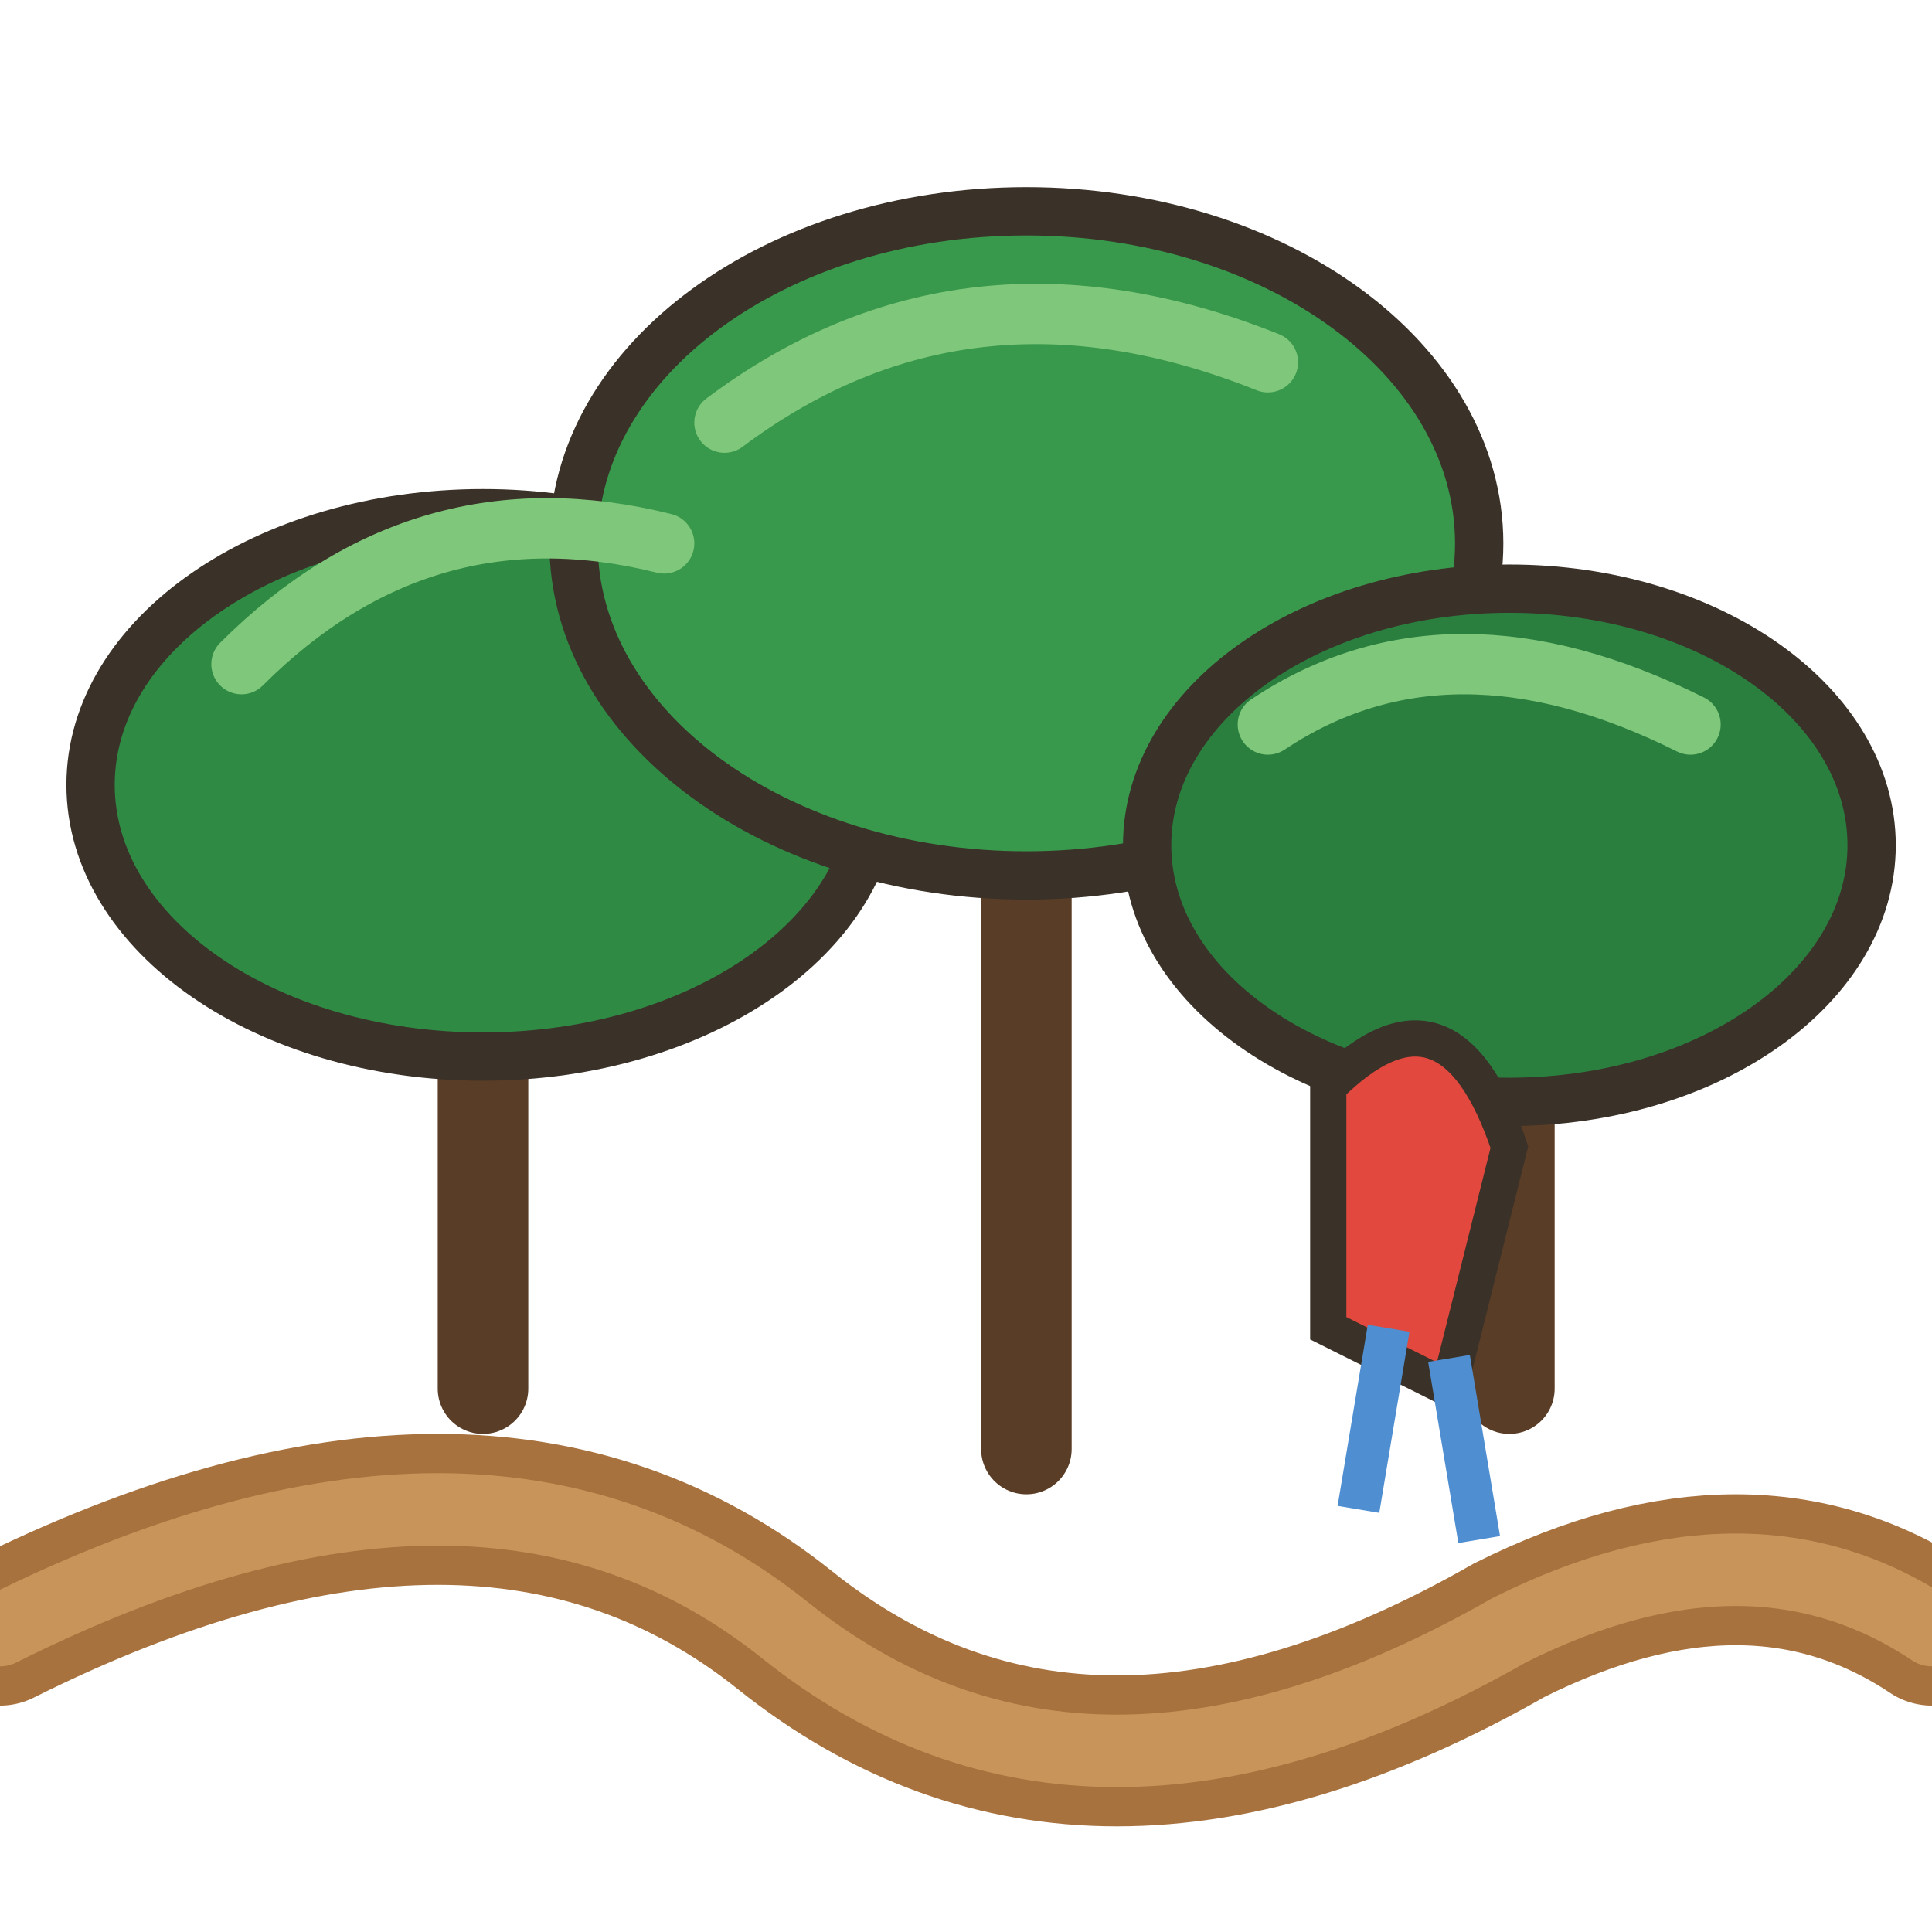
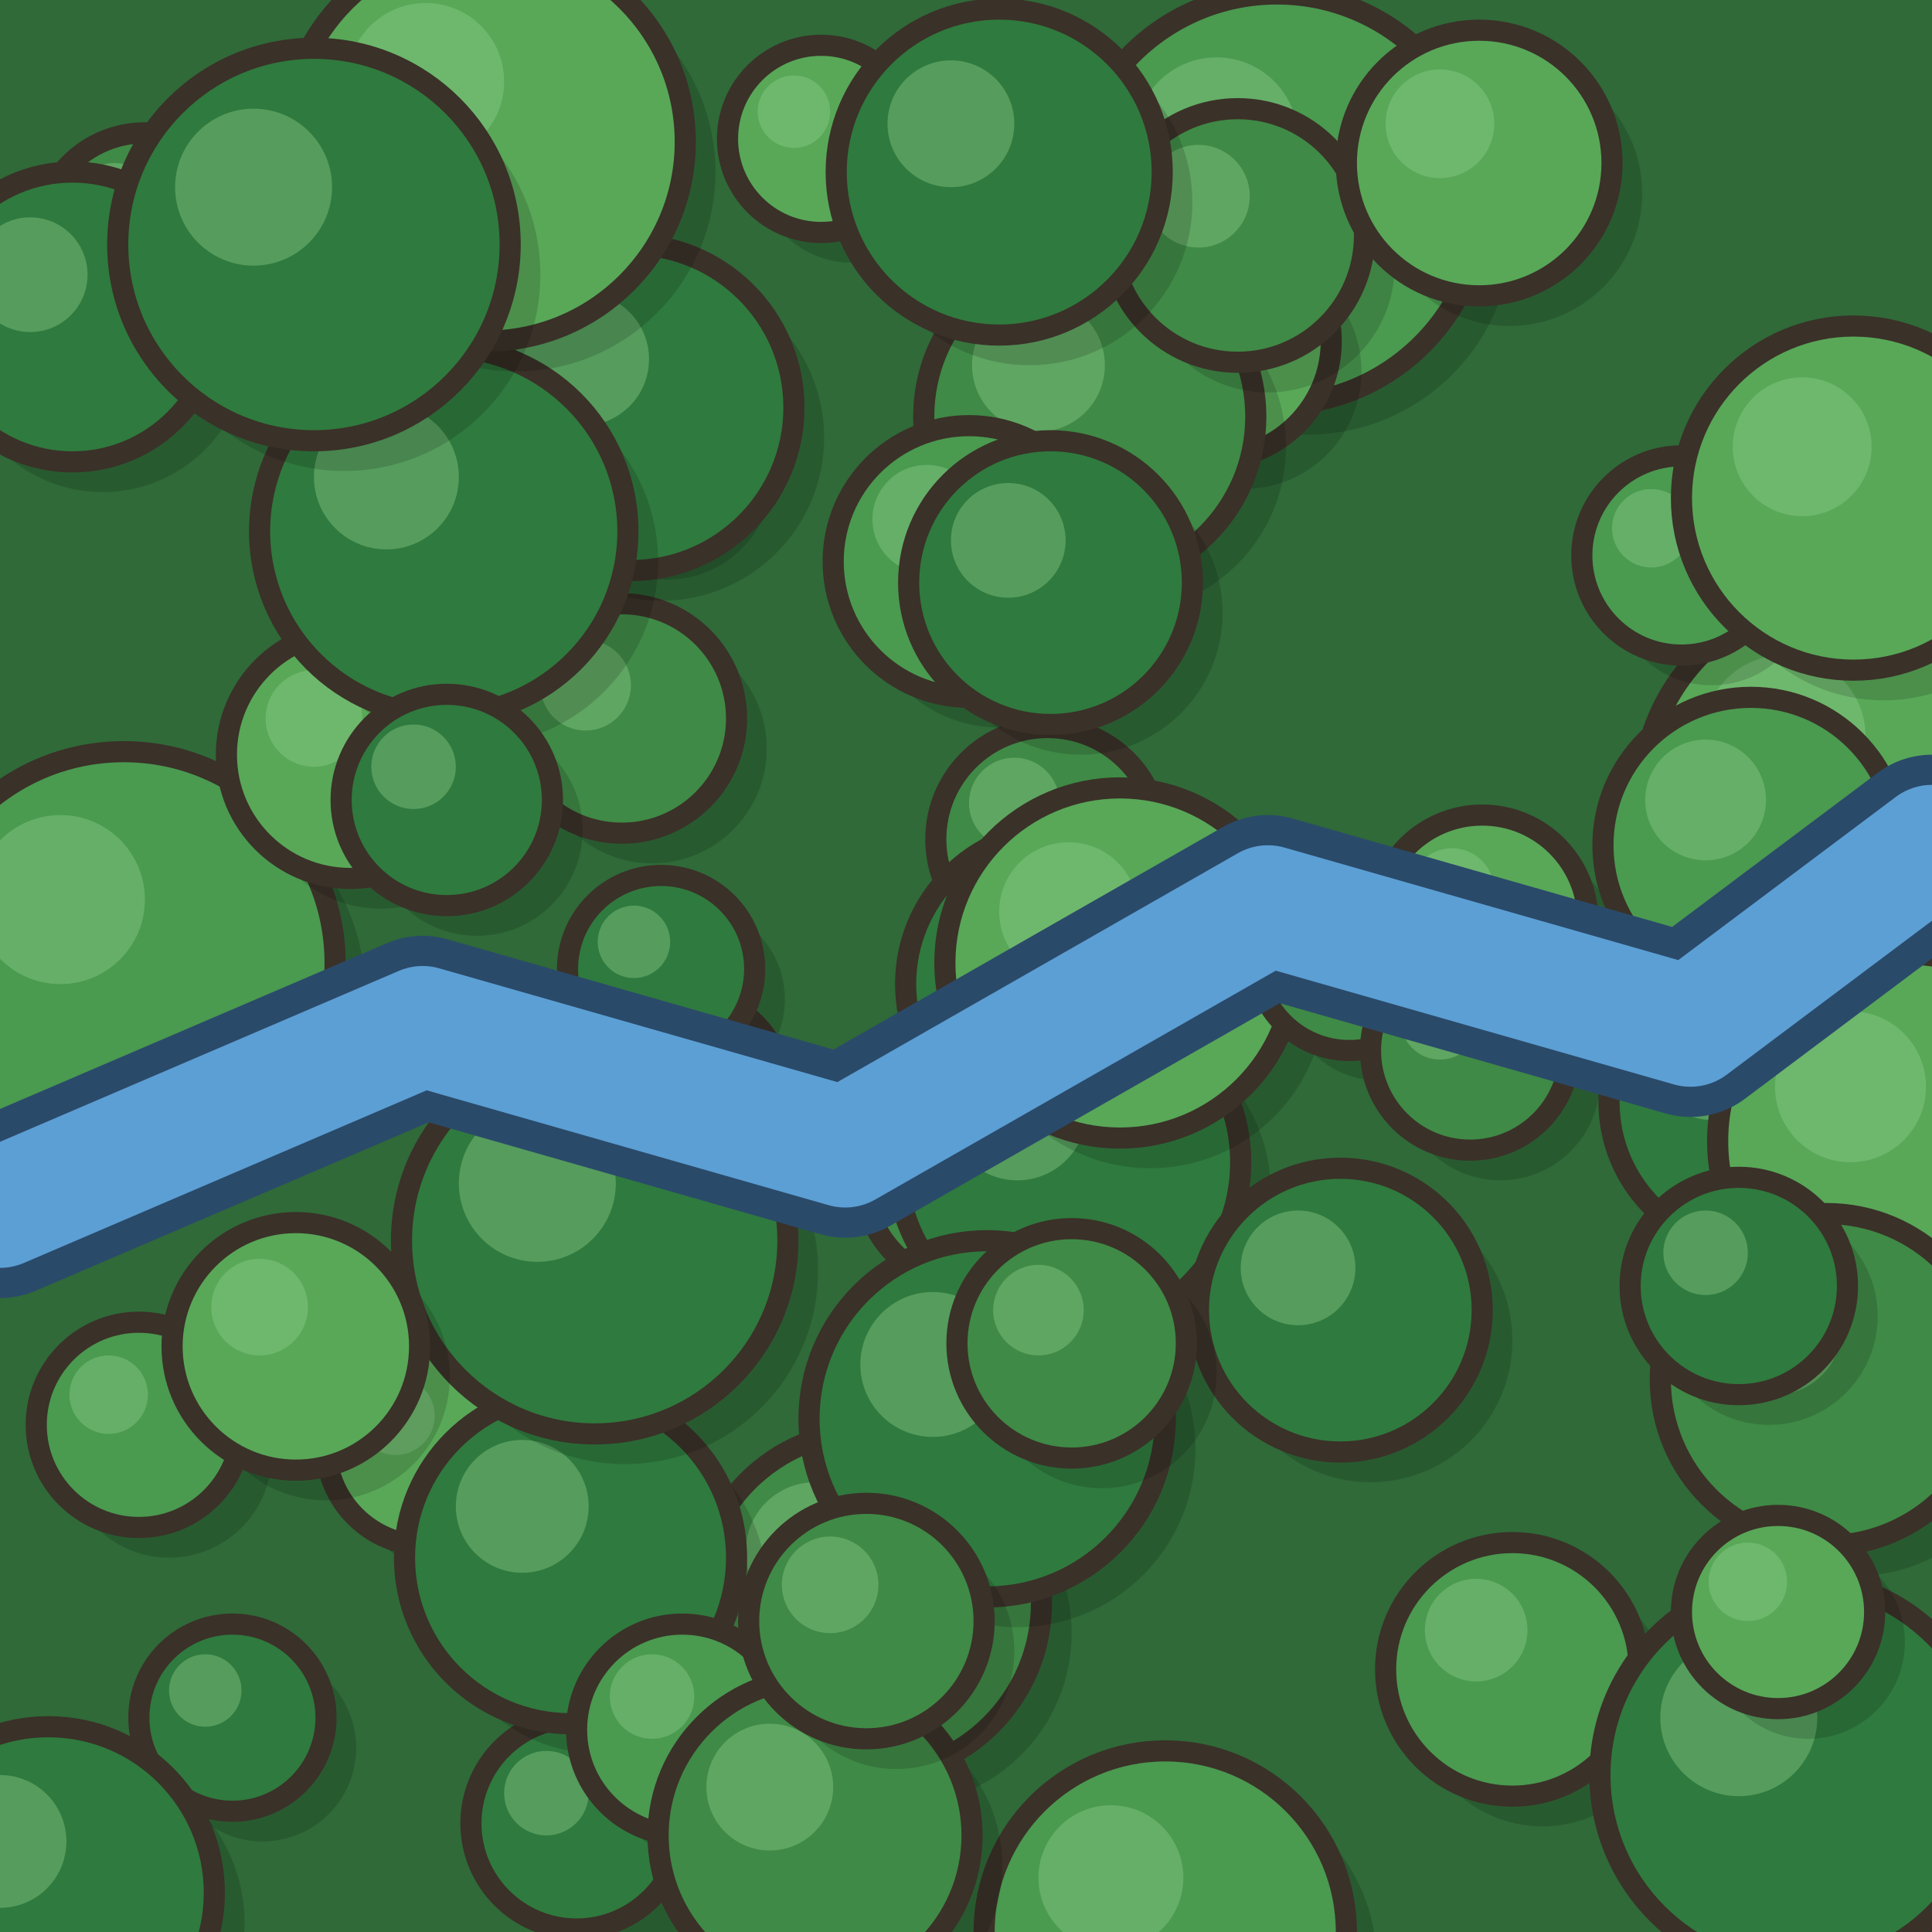
<svg xmlns="http://www.w3.org/2000/svg" width="64" height="64" viewBox="0 0 64 64">
-   <path d="M0,54 Q16,46 26,54 Q36,62 50,54 Q58,50 64,54" fill="none" stroke="#a8723e" stroke-width="5" stroke-linecap="round" />
-   <path d="M0,54 Q16,46 26,54 Q36,62 50,54 Q58,50 64,54" fill="none" stroke="#c9945a" stroke-width="2.4" stroke-linecap="round" />
-   <path d="M16,46 L16,30 M34,48 L34,24 M50,46 L50,32" stroke="#5a3d26" stroke-width="3" stroke-linecap="round" />
-   <g stroke="#3a3128" stroke-width="1.6">
-     <ellipse cx="16" cy="26" rx="13" ry="9" fill="#2f8a44" />
-     <ellipse cx="34" cy="18" rx="15" ry="11" fill="#38994c" />
-     <ellipse cx="50" cy="28" rx="12" ry="8.5" fill="#2a7f3f" />
-   </g>
-   <path d="M8,22 Q14,16 22,18 M24,14 Q32,8 42,12 M42,24 Q48,20 56,24" fill="none" stroke="#7fc77a" stroke-width="2" stroke-linecap="round" />
-   <path d="M44,36 Q48,32 50,38 L48,46 L44,44 Z" fill="#e2483d" stroke="#3a3128" stroke-width="1.2" />
-   <path d="M46,44 L45,50 M48,45 L49,51" stroke="#4f8fd1" stroke-width="1.4" />
+   <path d="M0.0,0.0 L64.0,0.0 L64.0,64.0 L0.0,64.0 Z" fill="#2f6a38" />
+   <circle cx="51.1" cy="56.3" r="4.2" fill="#000000" opacity="0.15" />
+   <circle cx="50.1" cy="55.3" r="4.2" fill="#4a9a50" stroke="#3a3128" stroke-width="0.7" stroke-linejoin="round" stroke-linecap="round" />
+   <circle cx="48.9" cy="54.0" r="1.7" fill="#8fd08c" opacity="0.4" />
+   <circle cx="35.7" cy="28.8" r="3.7" fill="#000000" opacity="0.15" />
+   <circle cx="34.7" cy="27.8" r="3.7" fill="#3f8a46" stroke="#3a3128" stroke-width="0.7" stroke-linejoin="round" stroke-linecap="round" />
+   <circle cx="33.6" cy="26.6" r="1.5" fill="#8fd08c" opacity="0.4" />
+   <circle cx="33.2" cy="40.0" r="3.6" fill="#000000" opacity="0.15" />
+   <circle cx="32.2" cy="39.0" r="3.6" fill="#3f8a46" stroke="#3a3128" stroke-width="0.7" stroke-linejoin="round" stroke-linecap="round" />
+   <circle cx="31.1" cy="37.9" r="1.5" fill="#8fd08c" opacity="0.4" />
+   <circle cx="60.7" cy="44.0" r="3.3" fill="#000000" opacity="0.15" />
+   <circle cx="59.7" cy="43.0" r="3.3" fill="#58a858" stroke="#3a3128" stroke-width="0.7" stroke-linejoin="round" stroke-linecap="round" />
+   <circle cx="58.7" cy="42.0" r="1.3" fill="#8fd08c" opacity="0.4" />
+   <circle cx="5.1" cy="32.9" r="7.0" fill="#000000" opacity="0.15" />
+   <circle cx="4.1" cy="31.9" r="7.0" fill="#4a9a50" stroke="#3a3128" stroke-width="0.7" stroke-linejoin="round" stroke-linecap="round" />
+   <circle cx="2.0" cy="29.8" r="2.8" fill="#8fd08c" opacity="0.4" />
+   <circle cx="62.1" cy="27.4" r="6.7" fill="#000000" opacity="0.15" />
+   <circle cx="61.1" cy="26.4" r="6.7" fill="#58a858" stroke="#3a3128" stroke-width="0.7" stroke-linejoin="round" stroke-linecap="round" />
+   <circle cx="59.1" cy="24.4" r="2.7" fill="#8fd08c" opacity="0.4" />
+   <circle cx="43.3" cy="7.6" r="6.8" fill="#000000" opacity="0.15" />
+   <circle cx="42.3" cy="6.6" r="6.8" fill="#4a9a50" stroke="#3a3128" stroke-width="0.7" stroke-linejoin="round" stroke-linecap="round" />
+   <circle cx="40.3" cy="4.6" r="2.7" fill="#8fd08c" opacity="0.4" />
+   <circle cx="41.2" cy="12.3" r="3.9" fill="#000000" opacity="0.15" />
+   <circle cx="40.2" cy="11.3" r="3.9" fill="#58a858" stroke="#3a3128" stroke-width="0.7" stroke-linejoin="round" stroke-linecap="round" />
+   <circle cx="39.0" cy="10.2" r="1.6" fill="#8fd08c" opacity="0.4" />
+   <circle cx="20.7" cy="51.0" r="3.7" fill="#000000" opacity="0.15" />
+   <circle cx="19.7" cy="50.0" r="3.7" fill="#58a858" stroke="#3a3128" stroke-width="0.7" stroke-linejoin="round" stroke-linecap="round" />
+   <circle cx="18.6" cy="48.9" r="1.5" fill="#8fd08c" opacity="0.4" />
+   <circle cx="20.1" cy="61.4" r="3.5" fill="#000000" opacity="0.15" />
+   <circle cx="19.1" cy="60.4" r="3.5" fill="#2f7a3e" stroke="#3a3128" stroke-width="0.7" stroke-linejoin="round" stroke-linecap="round" />
+   <circle cx="18.1" cy="59.4" r="1.4" fill="#8fd08c" opacity="0.4" />
+   <circle cx="15.1" cy="48.9" r="3.3" fill="#000000" opacity="0.15" />
+   <circle cx="14.1" cy="47.9" r="3.3" fill="#58a858" stroke="#3a3128" stroke-width="0.7" stroke-linejoin="round" stroke-linecap="round" />
+   <circle cx="13.1" cy="46.9" r="1.3" fill="#8fd08c" opacity="0.4" />
+   <circle cx="23.6" cy="37.3" r="3.4" fill="#000000" opacity="0.15" />
+   <circle cx="22.6" cy="36.3" r="3.4" fill="#58a858" stroke="#3a3128" stroke-width="0.7" stroke-linejoin="round" stroke-linecap="round" />
+   <circle cx="21.6" cy="35.3" r="1.4" fill="#8fd08c" opacity="0.4" />
+   <circle cx="36.1" cy="33.6" r="5.1" fill="#000000" opacity="0.15" />
+   <circle cx="35.1" cy="32.6" r="5.1" fill="#2f7a3e" stroke="#3a3128" stroke-width="0.7" stroke-linejoin="round" stroke-linecap="round" />
+   <circle cx="33.6" cy="31.1" r="2.0" fill="#8fd08c" opacity="0.4" />
+   <circle cx="22.1" cy="15.7" r="3.5" fill="#000000" opacity="0.15" />
+   <circle cx="21.1" cy="14.7" r="3.5" fill="#4a9a50" stroke="#3a3128" stroke-width="0.7" stroke-linejoin="round" stroke-linecap="round" />
+   <circle cx="20.1" cy="13.7" r="1.4" fill="#8fd08c" opacity="0.4" />
+   <circle cx="36.4" cy="39.5" r="5.7" fill="#000000" opacity="0.15" />
+   <circle cx="35.4" cy="38.5" r="5.7" fill="#2f7a3e" stroke="#3a3128" stroke-width="0.7" stroke-linejoin="round" stroke-linecap="round" />
+   <circle cx="33.7" cy="36.8" r="2.3" fill="#8fd08c" opacity="0.4" />
+   <circle cx="45.4" cy="44.4" r="4.7" fill="#000000" opacity="0.15" />
+   <circle cx="44.4" cy="43.4" r="4.7" fill="#2f7a3e" stroke="#3a3128" stroke-width="0.7" stroke-linejoin="round" stroke-linecap="round" />
+   <circle cx="43.0" cy="42.0" r="1.9" fill="#8fd08c" opacity="0.4" />
+   <circle cx="21.6" cy="24.8" r="3.8" fill="#000000" opacity="0.15" />
+   <circle cx="20.6" cy="23.8" r="3.8" fill="#3f8a46" stroke="#3a3128" stroke-width="0.7" stroke-linejoin="round" stroke-linecap="round" />
+   <circle cx="19.4" cy="22.7" r="1.5" fill="#8fd08c" opacity="0.4" />
+   <circle cx="37.1" cy="14.8" r="5.5" fill="#000000" opacity="0.15" />
+   <circle cx="36.1" cy="13.8" r="5.5" fill="#3f8a46" stroke="#3a3128" stroke-width="0.7" stroke-linejoin="round" stroke-linecap="round" />
+   <circle cx="34.4" cy="12.1" r="2.2" fill="#8fd08c" opacity="0.4" />
+   <circle cx="37.3" cy="33.3" r="4.0" fill="#000000" opacity="0.15" />
+   <circle cx="36.3" cy="32.3" r="4.0" fill="#2f7a3e" stroke="#3a3128" stroke-width="0.7" stroke-linejoin="round" stroke-linecap="round" />
+   <circle cx="35.1" cy="31.1" r="1.6" fill="#8fd08c" opacity="0.4" />
+   <circle cx="50.1" cy="31.5" r="3.5" fill="#000000" opacity="0.15" />
+   <circle cx="49.1" cy="30.5" r="3.5" fill="#58a858" stroke="#3a3128" stroke-width="0.7" stroke-linejoin="round" stroke-linecap="round" />
+   <circle cx="48.1" cy="29.5" r="1.4" fill="#8fd08c" opacity="0.4" />
+   <circle cx="56.7" cy="19.4" r="3.3" fill="#000000" opacity="0.15" />
+   <circle cx="55.7" cy="18.4" r="3.3" fill="#4a9a50" stroke="#3a3128" stroke-width="0.7" stroke-linejoin="round" stroke-linecap="round" />
+   <circle cx="54.7" cy="17.5" r="1.3" fill="#8fd08c" opacity="0.4" />
+   <circle cx="29.8" cy="54.1" r="5.7" fill="#000000" opacity="0.15" />
+   <circle cx="28.8" cy="53.1" r="5.7" fill="#3f8a46" stroke="#3a3128" stroke-width="0.7" stroke-linejoin="round" stroke-linecap="round" />
+   <circle cx="27.0" cy="51.4" r="2.3" fill="#8fd08c" opacity="0.4" />
+   <circle cx="62.4" cy="17.5" r="5.7" fill="#000000" opacity="0.15" />
+   <circle cx="61.4" cy="16.5" r="5.7" fill="#58a858" stroke="#3a3128" stroke-width="0.7" stroke-linejoin="round" stroke-linecap="round" />
+   <circle cx="59.7" cy="14.8" r="2.3" fill="#8fd08c" opacity="0.4" />
+   <circle cx="19.9" cy="52.6" r="5.5" fill="#000000" opacity="0.15" />
+   <circle cx="18.9" cy="51.6" r="5.5" fill="#2f7a3e" stroke="#3a3128" stroke-width="0.7" stroke-linejoin="round" stroke-linecap="round" />
+   <circle cx="17.3" cy="49.9" r="2.2" fill="#8fd08c" opacity="0.4" />
+   <circle cx="20.7" cy="42.1" r="6.4" fill="#000000" opacity="0.15" />
+   <circle cx="19.7" cy="41.1" r="6.4" fill="#2f7a3e" stroke="#3a3128" stroke-width="0.7" stroke-linejoin="round" stroke-linecap="round" />
+   <circle cx="17.8" cy="39.2" r="2.6" fill="#8fd08c" opacity="0.4" />
+   <circle cx="12.6" cy="26.0" r="4.1" fill="#000000" opacity="0.15" />
+   <circle cx="11.6" cy="25.0" r="4.1" fill="#58a858" stroke="#3a3128" stroke-width="0.7" stroke-linejoin="round" stroke-linecap="round" />
+   <circle cx="10.4" cy="23.8" r="1.6" fill="#8fd08c" opacity="0.4" />
+   <circle cx="21.9" cy="14.5" r="5.4" fill="#000000" opacity="0.15" />
+   <circle cx="20.9" cy="13.5" r="5.4" fill="#2f7a3e" stroke="#3a3128" stroke-width="0.7" stroke-linejoin="round" stroke-linecap="round" />
+   <circle cx="19.3" cy="11.9" r="2.2" fill="#8fd08c" opacity="0.4" />
+   <circle cx="42.0" cy="8.8" r="4.2" fill="#000000" opacity="0.15" />
+   <circle cx="41.0" cy="7.8" r="4.2" fill="#3f8a46" stroke="#3a3128" stroke-width="0.7" stroke-linejoin="round" stroke-linecap="round" />
+   <circle cx="39.7" cy="6.5" r="1.7" fill="#8fd08c" opacity="0.4" />
+   <circle cx="59.2" cy="37.5" r="4.9" fill="#000000" opacity="0.15" />
+   <circle cx="58.2" cy="36.5" r="4.9" fill="#2f7a3e" stroke="#3a3128" stroke-width="0.7" stroke-linejoin="round" stroke-linecap="round" />
+   <circle cx="56.7" cy="35.1" r="2.0" fill="#8fd08c" opacity="0.4" />
+   <circle cx="8.7" cy="57.9" r="3.1" fill="#000000" opacity="0.15" />
+   <circle cx="7.7" cy="56.9" r="3.1" fill="#2f7a3e" stroke="#3a3128" stroke-width="0.7" stroke-linejoin="round" stroke-linecap="round" />
+   <circle cx="6.8" cy="56.0" r="1.2" fill="#8fd08c" opacity="0.4" />
+   <circle cx="64.1" cy="38.8" r="6.2" fill="#000000" opacity="0.15" />
+   <circle cx="63.1" cy="37.8" r="6.2" fill="#58a858" stroke="#3a3128" stroke-width="0.7" stroke-linejoin="round" stroke-linecap="round" />
+   <circle cx="61.3" cy="36.0" r="2.5" fill="#8fd08c" opacity="0.4" />
+   <circle cx="28.2" cy="5.6" r="3.1" fill="#000000" opacity="0.15" />
+   <circle cx="27.2" cy="4.6" r="3.1" fill="#58a858" stroke="#3a3128" stroke-width="0.7" stroke-linejoin="round" stroke-linecap="round" />
+   <circle cx="26.3" cy="3.7" r="1.2" fill="#8fd08c" opacity="0.4" />
+   <circle cx="61.5" cy="46.7" r="5.5" fill="#000000" opacity="0.15" />
+   <circle cx="60.5" cy="45.7" r="5.5" fill="#3f8a46" stroke="#3a3128" stroke-width="0.7" stroke-linejoin="round" stroke-linecap="round" />
+   <circle cx="58.8" cy="44.0" r="2.2" fill="#8fd08c" opacity="0.4" />
+   <circle cx="5.8" cy="8.9" r="3.5" fill="#000000" opacity="0.15" />
+   <circle cx="4.8" cy="7.9" r="3.5" fill="#3f8a46" stroke="#3a3128" stroke-width="0.7" stroke-linejoin="round" stroke-linecap="round" />
+   <circle cx="3.8" cy="6.8" r="1.4" fill="#8fd08c" opacity="0.4" />
+   <circle cx="34.1" cy="6.7" r="5.4" fill="#000000" opacity="0.15" />
+   <circle cx="33.1" cy="5.7" r="5.4" fill="#2f7a3e" stroke="#3a3128" stroke-width="0.7" stroke-linejoin="round" stroke-linecap="round" />
+   <circle cx="31.5" cy="4.1" r="2.1" fill="#8fd08c" opacity="0.4" />
+   <circle cx="39.6" cy="65.0" r="6.0" fill="#000000" opacity="0.15" />
+   <circle cx="38.6" cy="64.0" r="6.0" fill="#4a9a50" stroke="#3a3128" stroke-width="0.7" stroke-linejoin="round" stroke-linecap="round" />
+   <circle cx="36.8" cy="62.2" r="2.4" fill="#8fd08c" opacity="0.4" />
+   <circle cx="50.0" cy="6.4" r="4.4" fill="#000000" opacity="0.15" />
+   <circle cx="49.0" cy="5.4" r="4.4" fill="#58a858" stroke="#3a3128" stroke-width="0.7" stroke-linejoin="round" stroke-linecap="round" />
+   <circle cx="47.7" cy="4.1" r="1.8" fill="#8fd08c" opacity="0.4" />
+   <circle cx="60.5" cy="59.8" r="6.5" fill="#000000" opacity="0.15" />
+   <circle cx="59.5" cy="58.8" r="6.5" fill="#2f7a3e" stroke="#3a3128" stroke-width="0.7" stroke-linejoin="round" stroke-linecap="round" />
+   <circle cx="57.6" cy="56.9" r="2.6" fill="#8fd08c" opacity="0.4" />
+   <circle cx="22.9" cy="33.1" r="3.1" fill="#000000" opacity="0.15" />
+   <circle cx="21.9" cy="32.1" r="3.1" fill="#2f7a3e" stroke="#3a3128" stroke-width="0.7" stroke-linejoin="round" stroke-linecap="round" />
+   <circle cx="21.0" cy="31.2" r="1.2" fill="#8fd08c" opacity="0.4" />
+   <circle cx="5.6" cy="48.2" r="3.4" fill="#000000" opacity="0.15" />
+   <circle cx="4.6" cy="47.2" r="3.4" fill="#4a9a50" stroke="#3a3128" stroke-width="0.7" stroke-linejoin="round" stroke-linecap="round" />
+   <circle cx="3.6" cy="46.2" r="1.3" fill="#8fd08c" opacity="0.4" />
+   <circle cx="2.6" cy="63.7" r="5.5" fill="#000000" opacity="0.15" />
+   <circle cx="1.6" cy="62.7" r="5.5" fill="#2f7a3e" stroke="#3a3128" stroke-width="0.7" stroke-linejoin="round" stroke-linecap="round" />
+   <circle cx="-0.0" cy="61.0" r="2.2" fill="#8fd08c" opacity="0.4" />
+   <circle cx="23.6" cy="58.3" r="3.5" fill="#000000" opacity="0.15" />
+   <circle cx="22.6" cy="57.3" r="3.5" fill="#4a9a50" stroke="#3a3128" stroke-width="0.7" stroke-linejoin="round" stroke-linecap="round" />
+   <circle cx="21.6" cy="56.2" r="1.4" fill="#8fd08c" opacity="0.4" />
+   <circle cx="59.0" cy="29.0" r="4.9" fill="#000000" opacity="0.15" />
+   <circle cx="58.0" cy="28.0" r="4.9" fill="#4a9a50" stroke="#3a3128" stroke-width="0.7" stroke-linejoin="round" stroke-linecap="round" />
+   <circle cx="56.5" cy="26.5" r="2.0" fill="#8fd08c" opacity="0.4" />
+   <circle cx="15.7" cy="18.6" r="6.1" fill="#000000" opacity="0.15" />
+   <circle cx="14.7" cy="17.6" r="6.1" fill="#2f7a3e" stroke="#3a3128" stroke-width="0.7" stroke-linejoin="round" stroke-linecap="round" />
+   <circle cx="12.8" cy="15.8" r="2.4" fill="#8fd08c" opacity="0.4" />
+   <circle cx="17.1" cy="5.7" r="6.6" fill="#000000" opacity="0.15" />
+   <circle cx="16.1" cy="4.7" r="6.6" fill="#58a858" stroke="#3a3128" stroke-width="0.7" stroke-linejoin="round" stroke-linecap="round" />
+   <circle cx="14.1" cy="2.7" r="2.6" fill="#8fd08c" opacity="0.4" />
+   <circle cx="38.1" cy="32.9" r="5.8" fill="#000000" opacity="0.15" />
+   <circle cx="37.1" cy="31.9" r="5.8" fill="#58a858" stroke="#3a3128" stroke-width="0.7" stroke-linejoin="round" stroke-linecap="round" />
+   <circle cx="35.4" cy="30.2" r="2.3" fill="#8fd08c" opacity="0.4" />
+   <circle cx="15.8" cy="27.5" r="3.5" fill="#000000" opacity="0.15" />
+   <circle cx="14.8" cy="26.5" r="3.5" fill="#2f7a3e" stroke="#3a3128" stroke-width="0.7" stroke-linejoin="round" stroke-linecap="round" />
+   <circle cx="13.7" cy="25.4" r="1.4" fill="#8fd08c" opacity="0.4" />
+   <circle cx="3.4" cy="11.5" r="4.8" fill="#000000" opacity="0.15" />
+   <circle cx="2.4" cy="10.5" r="4.8" fill="#2f7a3e" stroke="#3a3128" stroke-width="0.7" stroke-linejoin="round" stroke-linecap="round" />
+   <circle cx="1.0" cy="9.1" r="1.9" fill="#8fd08c" opacity="0.4" />
+   <circle cx="11.4" cy="9.1" r="6.5" fill="#000000" opacity="0.15" />
+   <circle cx="10.4" cy="8.1" r="6.5" fill="#2f7a3e" stroke="#3a3128" stroke-width="0.7" stroke-linejoin="round" stroke-linecap="round" />
+   <circle cx="8.4" cy="6.2" r="2.6" fill="#8fd08c" opacity="0.4" />
+   <circle cx="33.1" cy="19.6" r="4.5" fill="#000000" opacity="0.15" />
+   <circle cx="32.1" cy="18.6" r="4.5" fill="#4a9a50" stroke="#3a3128" stroke-width="0.7" stroke-linejoin="round" stroke-linecap="round" />
+   <circle cx="30.7" cy="17.2" r="1.8" fill="#8fd08c" opacity="0.4" />
+   <circle cx="59.9" cy="54.4" r="3.2" fill="#000000" opacity="0.15" />
+   <circle cx="58.9" cy="53.4" r="3.2" fill="#58a858" stroke="#3a3128" stroke-width="0.7" stroke-linejoin="round" stroke-linecap="round" />
+   <circle cx="57.9" cy="52.4" r="1.3" fill="#8fd08c" opacity="0.4" />
+   <circle cx="33.7" cy="48.0" r="5.9" fill="#000000" opacity="0.15" />
+   <circle cx="32.7" cy="47.0" r="5.9" fill="#2f7a3e" stroke="#3a3128" stroke-width="0.7" stroke-linejoin="round" stroke-linecap="round" />
+   <circle cx="30.9" cy="45.2" r="2.4" fill="#8fd08c" opacity="0.4" />
+   <circle cx="28.0" cy="61.8" r="5.2" fill="#000000" opacity="0.15" />
+   <circle cx="27.0" cy="60.8" r="5.2" fill="#3f8a46" stroke="#3a3128" stroke-width="0.7" stroke-linejoin="round" stroke-linecap="round" />
+   <circle cx="25.5" cy="59.2" r="2.1" fill="#8fd08c" opacity="0.4" />
+   <circle cx="36.5" cy="45.5" r="3.8" fill="#000000" opacity="0.15" />
+   <circle cx="35.5" cy="44.5" r="3.8" fill="#3f8a46" stroke="#3a3128" stroke-width="0.7" stroke-linejoin="round" stroke-linecap="round" />
+   <circle cx="34.4" cy="43.4" r="1.5" fill="#8fd08c" opacity="0.4" />
+   <circle cx="58.6" cy="43.6" r="3.6" fill="#000000" opacity="0.15" />
+   <circle cx="57.6" cy="42.6" r="3.6" fill="#2f7a3e" stroke="#3a3128" stroke-width="0.7" stroke-linejoin="round" stroke-linecap="round" />
+   <circle cx="56.5" cy="41.5" r="1.4" fill="#8fd08c" opacity="0.4" />
+   <circle cx="45.7" cy="32.7" r="3.1" fill="#000000" opacity="0.15" />
+   <circle cx="44.7" cy="31.7" r="3.1" fill="#3f8a46" stroke="#3a3128" stroke-width="0.7" stroke-linejoin="round" stroke-linecap="round" />
+   <circle cx="43.8" cy="30.8" r="1.2" fill="#8fd08c" opacity="0.4" />
+   <circle cx="49.7" cy="35.8" r="3.3" fill="#000000" opacity="0.15" />
+   <circle cx="48.7" cy="34.8" r="3.3" fill="#3f8a46" stroke="#3a3128" stroke-width="0.7" stroke-linejoin="round" stroke-linecap="round" />
+   <circle cx="47.7" cy="33.8" r="1.3" fill="#8fd08c" opacity="0.4" />
+   <circle cx="10.8" cy="45.6" r="4.1" fill="#000000" opacity="0.15" />
+   <circle cx="9.8" cy="44.6" r="4.1" fill="#58a858" stroke="#3a3128" stroke-width="0.7" stroke-linejoin="round" stroke-linecap="round" />
+   <circle cx="8.6" cy="43.3" r="1.6" fill="#8fd08c" opacity="0.4" />
+   <circle cx="29.7" cy="54.7" r="3.9" fill="#000000" opacity="0.15" />
+   <circle cx="28.7" cy="53.7" r="3.9" fill="#3f8a46" stroke="#3a3128" stroke-width="0.7" stroke-linejoin="round" stroke-linecap="round" />
+   <circle cx="27.5" cy="52.5" r="1.6" fill="#8fd08c" opacity="0.4" />
+   <circle cx="35.8" cy="20.3" r="4.7" fill="#000000" opacity="0.15" />
+   <circle cx="34.8" cy="19.3" r="4.7" fill="#2f7a3e" stroke="#3a3128" stroke-width="0.7" stroke-linejoin="round" stroke-linecap="round" />
+   <circle cx="33.4" cy="17.9" r="1.9" fill="#8fd08c" opacity="0.4" />
+   <path d="M0.0,40.0 L14.0,34.0 L28.0,38.0 L42.0,30.0 L56.0,34.0 L64.0,28.0" fill="none" stroke="#2a4a6a" stroke-width="6" stroke-linecap="round" stroke-linejoin="round" />
+   <path d="M0.0,40.0 L14.0,34.0 L28.0,38.0 L42.0,30.0 L56.0,34.0 L64.0,28.0" fill="none" stroke="#5c9fd4" stroke-width="4" stroke-linecap="round" stroke-linejoin="round" />
</svg>
